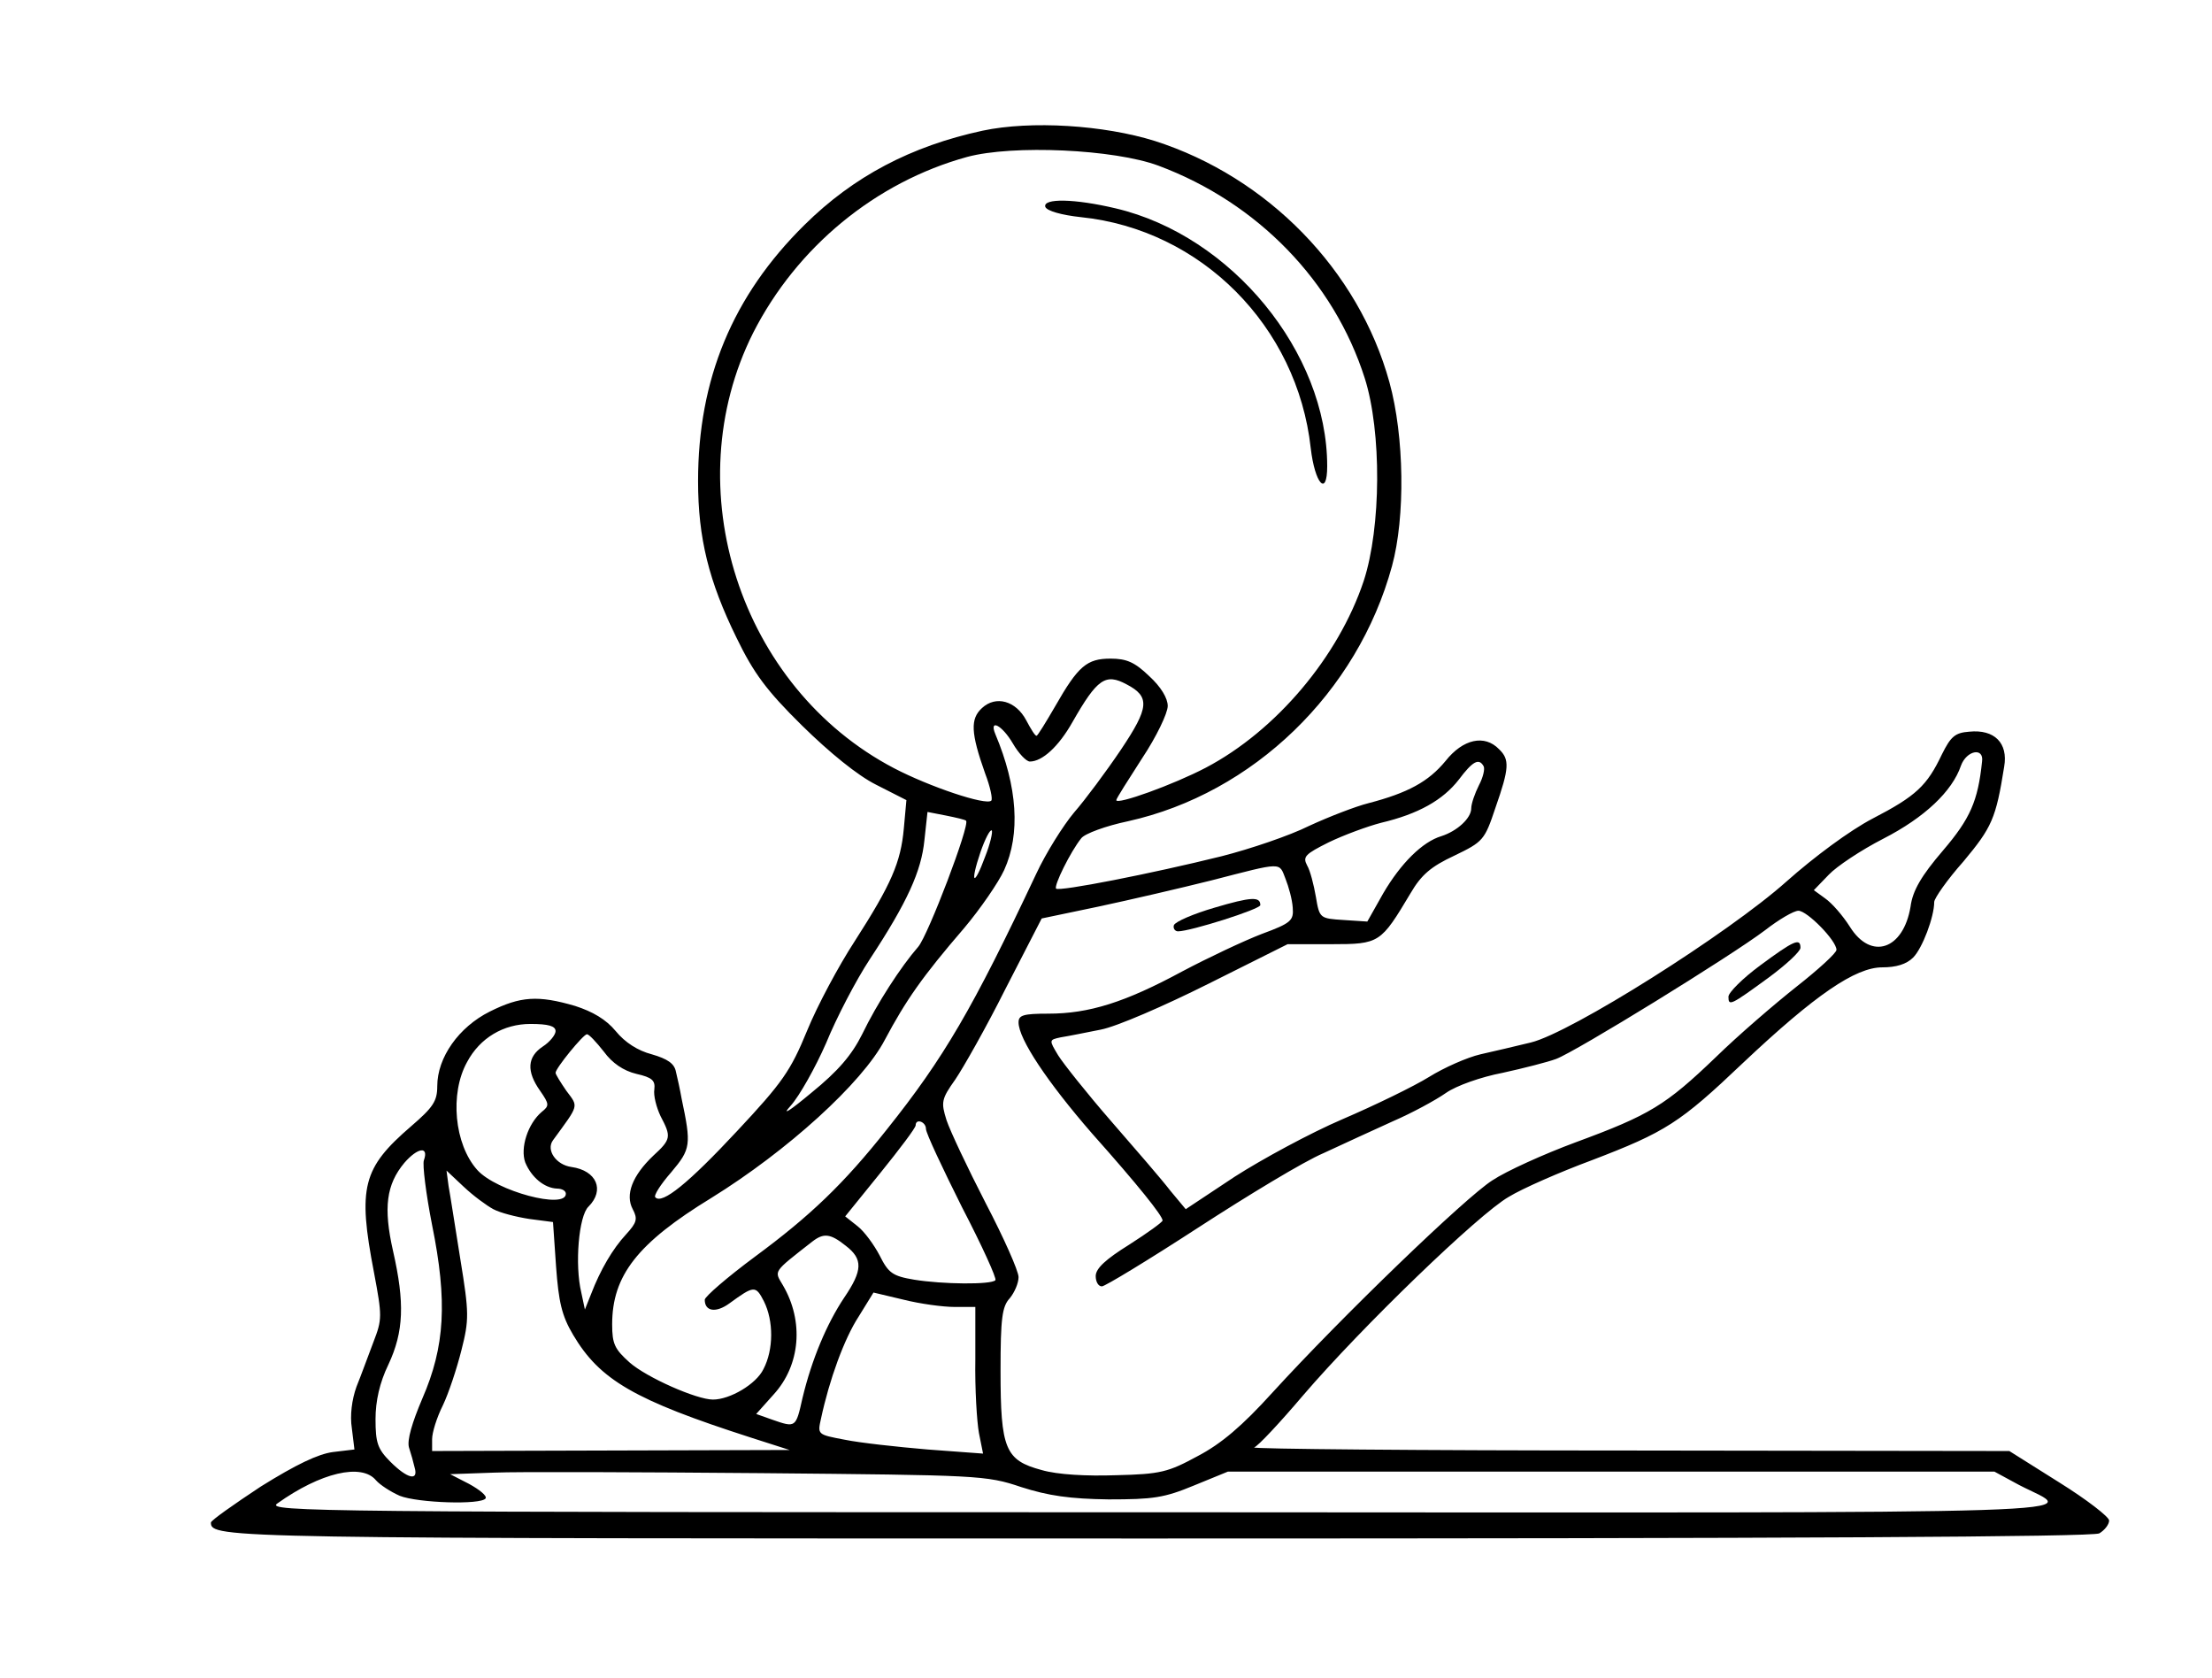
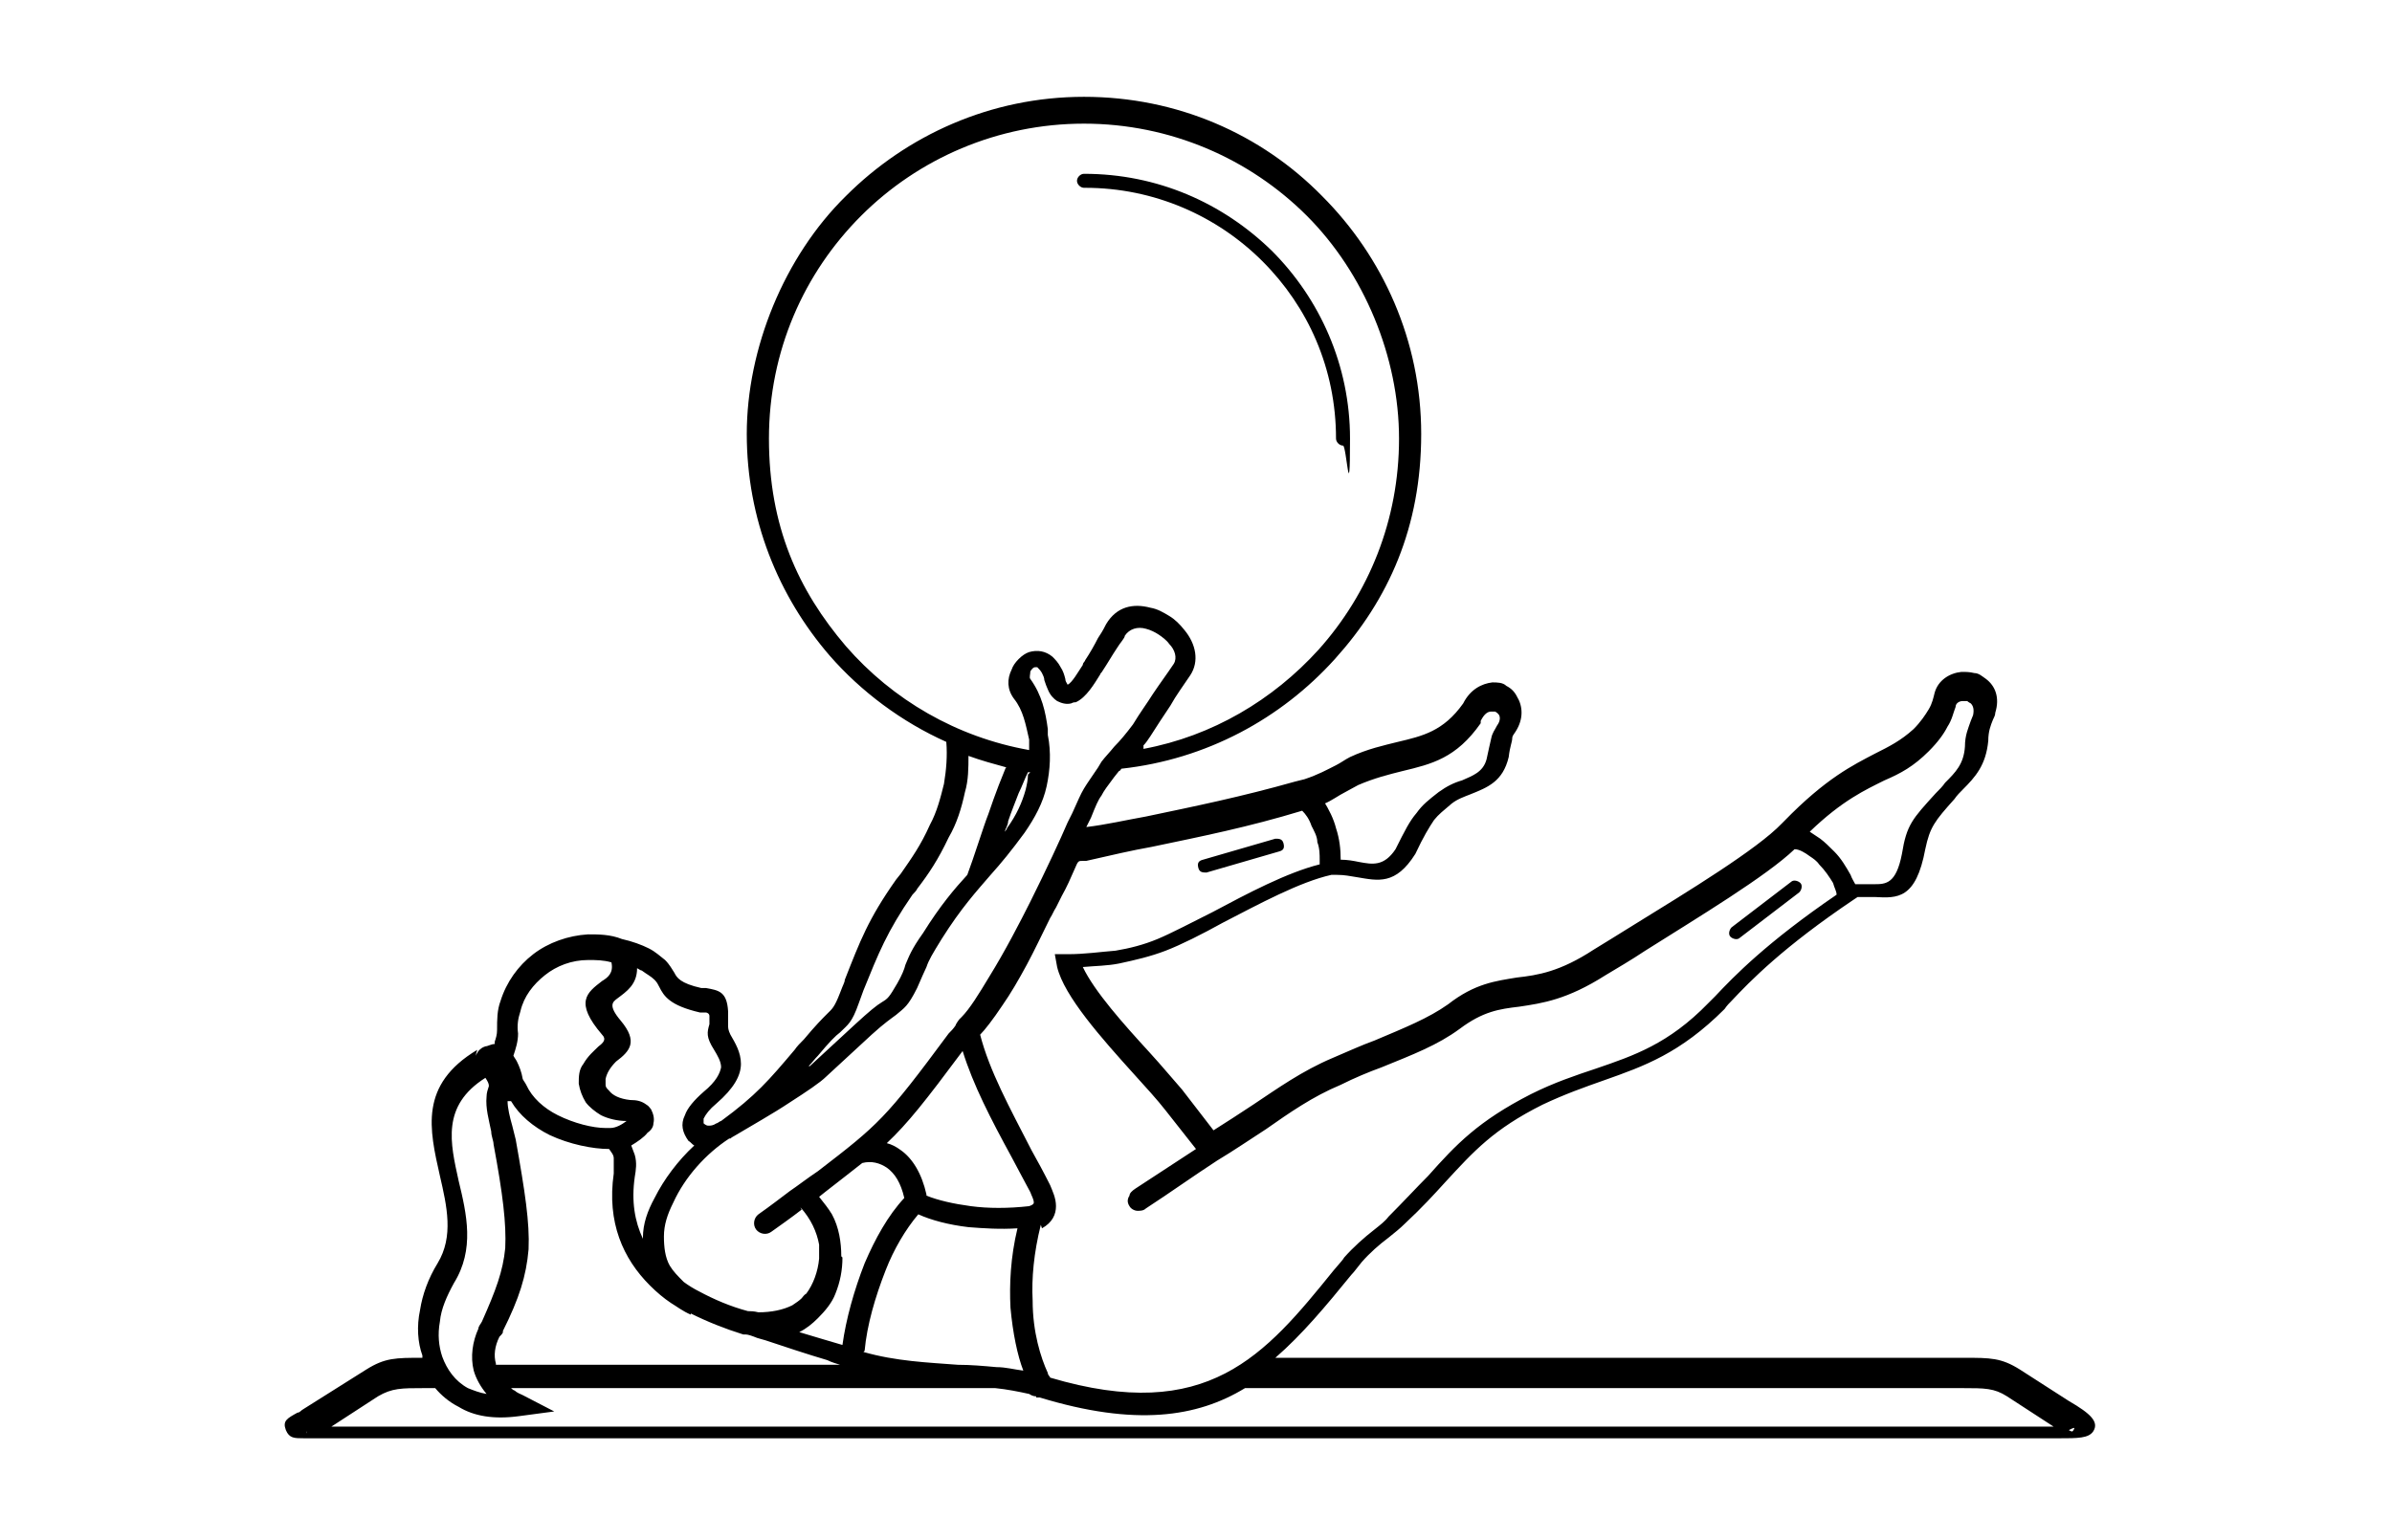
- <svg xmlns="http://www.w3.org/2000/svg" version="1.0" width="430pt" height="326pt" viewBox="0 0 430 326" preserveAspectRatio="xMidYMid meet">
-   <g transform="translate(0,326) scale(0.1,-0.1)" fill="#000000" stroke="none">
-     <path d="M1910 3006 c-139 -30 -251 -89 -346 -183 -140 -138 -207 -300 -207 -498 0 -111 21 -195 75 -305 33 -68 58 -102 127 -170 54 -53 108 -97 144 -115 l59 -30 -5 -55 c-6 -66 -24 -108 -96 -220 -30 -46 -72 -124 -92 -173 -32 -78 -48 -101 -136 -195 -95 -102 -146 -143 -159 -129 -4 3 10 25 31 49 38 45 39 53 20 143 -3 17 -8 40 -11 52 -3 16 -16 25 -47 34 -27 7 -52 23 -70 45 -19 23 -45 38 -79 49 -72 21 -106 19 -166 -11 -60 -30 -102 -89 -102 -145 0 -29 -8 -41 -51 -78 -94 -81 -104 -118 -72 -284 16 -85 16 -91 -1 -135 -10 -26 -24 -65 -33 -87 -9 -25 -13 -56 -9 -81 l5 -41 -42 -5 c-29 -4 -71 -24 -140 -67 -53 -35 -97 -66 -97 -70 0 -31 23 -31 1838 -31 1231 0 1820 3 1833 10 10 6 19 17 19 25 0 7 -44 41 -97 74 l-97 61 -741 1 c-407 0 -734 3 -727 6 7 2 50 48 95 101 114 133 342 353 400 386 26 16 99 48 161 71 144 55 172 73 294 189 141 133 219 186 271 186 27 0 47 6 60 19 18 18 41 79 41 108 0 7 25 43 57 79 55 66 63 83 79 184 8 46 -19 73 -68 68 -28 -2 -36 -10 -53 -44 -29 -61 -50 -81 -135 -125 -44 -23 -113 -74 -167 -122 -113 -101 -419 -294 -497 -313 -28 -7 -72 -17 -98 -23 -26 -6 -71 -26 -100 -44 -29 -18 -105 -55 -168 -82 -63 -27 -157 -78 -210 -112 l-95 -63 -30 36 c-16 21 -68 81 -115 135 -47 54 -93 112 -103 128 -18 30 -18 30 5 35 13 2 48 9 78 15 31 6 123 46 209 89 l154 77 85 0 c94 0 96 2 154 99 21 36 40 52 85 73 56 27 59 30 80 93 27 77 28 94 7 114 -28 29 -70 20 -104 -23 -33 -40 -73 -62 -150 -82 -24 -6 -76 -26 -115 -44 -38 -19 -115 -45 -170 -59 -137 -34 -316 -69 -322 -63 -5 5 28 72 49 98 7 9 48 24 91 33 243 54 446 250 513 496 26 95 24 252 -5 357 -60 218 -237 399 -456 469 -99 31 -241 40 -335 20z m342 -68 c193 -72 341 -225 401 -413 33 -104 32 -290 -2 -394 -49 -147 -170 -291 -307 -363 -63 -33 -174 -73 -174 -63 0 3 23 39 50 81 28 42 50 88 50 102 0 15 -13 37 -36 58 -28 27 -44 34 -75 34 -46 0 -63 -14 -108 -93 -18 -31 -34 -57 -36 -57 -3 0 -11 13 -20 30 -20 38 -59 49 -86 24 -23 -21 -22 -48 6 -127 10 -26 15 -50 12 -53 -10 -10 -120 27 -189 63 -300 157 -425 545 -274 846 85 167 238 293 416 342 89 24 286 15 372 -17z m-62 -1008 c46 -24 44 -45 -11 -127 -29 -43 -70 -98 -91 -122 -21 -25 -55 -79 -74 -120 -123 -261 -179 -357 -290 -496 -84 -106 -149 -168 -256 -247 -54 -40 -98 -78 -98 -84 0 -23 22 -26 48 -7 48 35 51 35 67 4 19 -38 19 -94 -1 -132 -14 -29 -65 -59 -98 -59 -32 0 -129 43 -162 72 -29 26 -34 36 -34 74 0 95 49 158 193 246 147 91 293 223 337 307 41 77 73 123 154 217 32 38 67 89 78 113 32 70 26 162 -17 264 -13 31 13 18 34 -18 11 -19 26 -35 33 -35 24 0 56 29 83 77 48 84 64 95 105 73z m1663 -150 c-8 -77 -23 -111 -76 -173 -42 -49 -59 -78 -63 -109 -14 -84 -77 -105 -118 -39 -14 22 -35 46 -48 55 l-22 16 29 30 c15 16 63 48 106 70 80 41 134 92 151 142 11 30 45 36 41 8z m-969 -9 c3 -5 -1 -22 -9 -37 -8 -16 -15 -36 -15 -45 0 -19 -27 -44 -58 -54 -37 -11 -79 -53 -113 -111 l-31 -55 -46 3 c-46 3 -47 3 -54 45 -4 23 -11 51 -17 61 -9 17 -4 22 42 45 29 14 75 31 102 38 72 17 120 44 151 84 27 36 39 42 48 26z m-1006 -106 c8 -8 -74 -223 -93 -245 -34 -39 -80 -110 -109 -170 -20 -40 -46 -71 -99 -114 -42 -35 -59 -46 -40 -25 17 19 48 74 69 122 20 49 58 122 85 163 73 111 100 171 106 231 l6 55 36 -7 c20 -4 37 -8 39 -10z m37 -70 c-22 -60 -30 -53 -9 9 9 26 19 45 22 42 2 -3 -3 -26 -13 -51z m584 -43 c6 -15 13 -40 14 -56 2 -25 -3 -30 -60 -51 -34 -13 -104 -46 -155 -73 -111 -60 -181 -82 -260 -82 -49 0 -58 -3 -58 -17 0 -32 56 -116 143 -216 90 -101 137 -160 137 -169 0 -3 -29 -24 -65 -47 -45 -28 -65 -46 -65 -61 0 -11 5 -20 12 -20 6 0 90 51 187 114 97 63 206 129 244 145 37 17 97 45 135 62 37 16 83 41 103 55 20 14 68 31 110 39 41 9 88 21 104 27 38 14 340 200 406 250 27 21 56 38 65 38 17 0 74 -58 74 -76 0 -6 -35 -38 -77 -71 -43 -34 -114 -95 -158 -138 -97 -93 -128 -112 -272 -165 -62 -23 -135 -56 -162 -74 -52 -33 -292 -264 -428 -413 -58 -64 -99 -99 -145 -123 -57 -31 -72 -35 -158 -37 -58 -2 -114 1 -145 10 -71 19 -80 41 -80 193 0 102 3 125 18 141 9 11 17 29 17 41 0 12 -29 77 -64 144 -35 68 -69 140 -76 161 -11 35 -10 41 17 79 15 22 60 101 98 177 l70 136 110 23 c61 13 160 36 220 51 140 36 131 36 144 3z m-1419 -296 c0 -7 -11 -21 -25 -30 -30 -20 -32 -48 -5 -86 18 -26 18 -29 3 -41 -27 -23 -42 -70 -32 -98 12 -29 37 -50 62 -51 9 0 17 -4 17 -10 0 -31 -135 5 -172 46 -45 50 -54 149 -20 210 25 47 71 74 123 74 35 0 49 -4 49 -14z m94 -40 c16 -22 38 -37 63 -43 31 -7 37 -13 35 -30 -2 -12 4 -35 12 -52 21 -40 21 -45 -14 -77 -41 -39 -55 -76 -40 -104 10 -19 8 -26 -13 -49 -26 -28 -50 -69 -68 -116 l-12 -30 -7 33 c-13 54 -5 149 14 167 32 32 16 70 -33 77 -30 4 -50 33 -36 52 51 70 50 64 26 96 -11 16 -21 32 -21 35 0 9 54 75 61 75 4 0 18 -15 33 -34z m626 -150 c0 -8 32 -76 70 -152 39 -75 68 -139 65 -142 -8 -9 -103 -8 -158 1 -42 7 -50 13 -67 47 -11 21 -30 47 -43 57 l-24 19 68 84 c38 47 69 88 69 93 0 14 20 7 20 -7z m-976 -61 c-3 -8 4 -65 16 -126 30 -148 25 -236 -19 -337 -20 -47 -30 -81 -26 -95 4 -12 9 -30 11 -39 8 -27 -14 -22 -47 11 -25 25 -29 37 -29 83 0 35 8 71 25 106 30 64 32 120 9 221 -19 84 -13 129 22 171 26 30 48 33 38 5z m135 -95 c13 -7 44 -15 70 -19 l46 -6 6 -87 c5 -68 11 -95 33 -132 52 -88 119 -127 346 -200 l75 -24 -347 -1 -348 -1 0 23 c0 13 9 42 21 66 11 23 27 71 36 107 15 59 15 72 -2 176 -10 62 -20 127 -23 143 l-4 30 33 -31 c19 -18 45 -37 58 -44z m685 -71 c34 -26 33 -48 -3 -101 -34 -51 -63 -120 -81 -195 -13 -58 -13 -58 -59 -42 l-31 11 34 38 c52 57 59 142 18 212 -17 29 -21 24 57 85 22 17 35 16 65 -8z m212 -119 l40 0 0 -102 c-1 -57 3 -121 7 -143 l8 -40 -108 8 c-59 5 -132 13 -161 19 -53 10 -53 10 -46 41 16 75 45 155 73 198 l29 47 59 -14 c32 -8 76 -14 99 -14z m-1125 -337 c8 -9 28 -22 46 -30 35 -14 159 -18 167 -5 3 5 -12 17 -32 28 l-37 19 85 3 c47 2 281 1 520 -1 421 -4 437 -4 505 -27 53 -17 95 -23 170 -24 87 0 108 3 166 27 l66 27 745 0 745 0 48 -26 c111 -58 248 -54 -1660 -53 -1649 0 -1749 1 -1726 17 84 60 164 79 192 45z" />
-     <path d="M2032 2858 c3 -8 32 -16 69 -20 234 -24 421 -212 447 -449 8 -69 32 -96 32 -35 0 221 -186 448 -411 501 -80 19 -142 20 -137 3z" />
-     <path d="M2361 1496 c-41 -12 -76 -27 -79 -34 -2 -6 2 -12 8 -12 24 0 160 43 160 51 0 17 -18 16 -89 -5z" />
-     <path d="M3422 1384 c-34 -25 -62 -53 -62 -61 0 -19 4 -17 78 37 34 25 62 51 62 58 0 20 -13 14 -78 -34z" />
-   </g>
+ <svg xmlns="http://www.w3.org/2000/svg" id="Calque_1" data-name="Calque 1" version="1.1" viewBox="0 0 205 132">
+   <defs>
+     <style>
+       .cls-1 {
+         fill: #000;
+         stroke-width: 0px;
+       }
+     </style>
+   </defs>
+   <path class="cls-1" d="M109.3,71.9c.3,0,.6,0,.7.4s0,.6-.4.7l-6.2,1.8c-.3,0-.6,0-.7-.4s0-.6.4-.7l6.2-1.8ZM68.7,103.7c-.9.7-1.9,1.4-2.6,1.9-.4.3-1,.2-1.3-.2-.3-.4-.2-1,.2-1.3,1-.7,1.9-1.4,2.7-2,.6-.4,1.5-1.1,2.4-1.7,5.2-4,5.8-4.5,11.2-11.8.2-.2.4-.4.6-.7h0c0-.1.3-.5.3-.5l.2-.2c.7-.7,1.5-2,2.4-3.5,1.3-2.1,2.6-4.6,3.5-6.4,1.4-2.8,2.6-5.4,3.2-6.8l.4-.8c.5-1.1.7-1.6,1-2.1.3-.5.6-.9,1.2-1.8l.3-.5c.3-.4.7-.8,1.1-1.3.5-.5,1-1.1,1.6-1.9.6-1,1.2-1.8,1.7-2.6.6-.9,1.2-1.7,1.8-2.6.3-.5.1-1.2-.4-1.7-.2-.3-.6-.6-.9-.8-.3-.2-.7-.4-1.1-.5-.7-.2-1.4,0-1.8.6,0,.2-.4.6-.7,1.1-.4.6-.8,1.3-1.2,1.9-.1.2-.2.2-.2.3-.5.8-1.2,2-2.1,2.4-.1,0-.2,0-.4.1-.4.1-.8,0-1.2-.2-.3-.2-.6-.5-.8-1-.1-.2-.2-.5-.3-.8,0-.2-.1-.4-.2-.6-.1-.2-.3-.4-.4-.5,0,0-.1,0-.2,0,0,0-.1,0-.2.1,0,0-.2.2-.2.3,0,.2-.1.5,0,.6,1,1.4,1.3,2.8,1.5,4.3,0,.1,0,.2,0,.5.3,1.5.2,3-.1,4.4-.3,1.4-1,2.7-1.9,4-1.1,1.5-2,2.6-2.9,3.6-1.2,1.4-2.5,2.8-4.2,5.5h0c-.8,1.3-1.1,1.8-1.3,2.4-.2.4-.4.9-.8,1.8-.8,1.6-1.1,1.7-1.8,2.3-.4.3-1,.7-2.1,1.7h0l-3.9,3.6h0c-.5.5-1.7,1.3-3.1,2.2-1.5,1-3.3,2-4.8,2.9h0c0,0-.2.1-.3.2h-.1c-2,1.3-3.8,3.3-4.8,5.5-.5,1-.8,1.9-.8,2.9,0,.9.1,1.8.5,2.5.3.5.7.9,1.2,1.4.4.3.9.6,1.3.8h0c1.3.7,2.7,1.3,4.2,1.7h0c.2,0,.5,0,.9.1,1.1,0,2.1-.2,2.9-.6.3-.2.6-.4.8-.6.1-.1.2-.3.4-.4.6-.8,1-1.9,1.1-3,0-.1,0-.2,0-.4,0-.3,0-.5,0-.8-.2-1.1-.7-2.2-1.6-3.2h0,0ZM59.2,112.7h0c-.7-.3-1.2-.7-1.7-1-.6-.4-1.2-.9-1.8-1.5-2.3-2.3-3.7-5.4-3.1-9.6,0-.4,0-.9,0-1.3,0-.3-.2-.5-.4-.8-1.4,0-3.4-.4-5.1-1.2-1.4-.7-2.6-1.7-3.3-2.9,0,0-.2,0-.3,0,0,.6.2,1.4.4,2.1.1.4.2.8.3,1.2.8,4.5,1.2,7.1,1.1,9.4-.2,2.3-.8,4.2-2.2,7h0c0,0,0,.1,0,.1,0,.1-.2.3-.3.4-.4.8-.5,1.6-.3,2.3,0,0,0,0,0,.1h29.5c-.3-.1-.7-.2-1.1-.4-1.7-.5-3.8-1.2-5.3-1.7l-.7-.2c-.5-.2-.8-.3-1-.3,0,0-.2,0-.2,0-1.6-.5-3.1-1.1-4.5-1.8h0ZM55.1,106.1c0-1.2.4-2.3,1-3.4.8-1.6,2-3.2,3.4-4.5-.2-.1-.3-.3-.5-.4-.5-.7-.7-1.4-.3-2.2.2-.6.8-1.3,1.6-2,1.1-.9,1.4-1.6,1.5-2.1,0-.5-.3-1-.6-1.5-.7-1.1-.6-1.5-.4-2.2,0-.2,0-.4,0-.7,0-.2-.2-.3-.3-.3-.2,0-.3,0-.5,0-2.6-.6-3.1-1.4-3.5-2.2-.1-.2-.2-.4-.4-.6-.3-.3-.7-.5-1.1-.8-.1,0-.2-.1-.4-.2,0,1.4-.9,2-1.7,2.6-.4.3-.8.6.3,1.9,1.5,1.8.8,2.6-.4,3.5-.5.5-.8,1-.9,1.5,0,.2,0,.4,0,.5,0,.2.1.3.3.5.3.4.9.7,1.8.8.6,0,1,.1,1.4.4.2.1.3.3.4.4.2.4.3.8.2,1.2,0,.3-.2.6-.5.8-.3.4-.9.8-1.4,1.1.1.3.2.5.3.8.2.7.1,1.3,0,1.9-.3,2.1,0,3.8.7,5.3h0ZM92.9,16.1c-.3,0-.6-.3-.6-.6s.3-.6.6-.6c6.3,0,11.9,2.5,16.1,6.6,4.1,4.1,6.7,9.8,6.7,16.1s-.3.6-.6.6-.6-.3-.6-.6c0-6-2.4-11.3-6.3-15.2-3.9-3.9-9.3-6.3-15.2-6.3h0ZM41.9,93.1c0-.2-.1-.4-.3-.7-3.8,2.4-3,5.6-2.3,8.8.7,2.9,1.4,5.9-.4,8.8-.6,1.1-1.1,2.2-1.2,3.3-.2,1.1-.1,2.1.2,3,.4,1.1,1.1,2.1,2.2,2.7.5.2,1,.4,1.6.5-.5-.6-.9-1.3-1.1-2-.3-1.2-.1-2.5.4-3.6,0-.2.2-.4.3-.6,1.2-2.7,1.8-4.3,2-6.3.1-2.1-.2-4.6-1-8.9h0c0-.3-.2-.7-.2-1.1-.2-1-.5-2-.4-3,0-.3.1-.6.2-.9h0ZM40.7,90.7c0-.2.2-.4.3-.6.2-.2.3-.3.6-.4.2,0,.5-.2.8-.2,0,0,0,0,0-.2.1-.3.2-.6.2-1,0-.9,0-1.7.3-2.5.5-1.6,1.5-3,2.8-4,1.3-1,3-1.6,4.7-1.7.9,0,1.9,0,2.9.4h0c.9.2,1.7.5,2.3.8.6.3,1,.7,1.4,1h0c.4.4.6.8.8,1.1.2.4.5.9,2.3,1.3.1,0,.2,0,.4,0,1.1.2,1.8.3,1.9,2,0,.5,0,.9,0,1.2,0,.2,0,.4.2.8.4.7.9,1.5.9,2.5,0,1-.6,2.1-2.1,3.4-.6.5-.9.9-1.1,1.3,0,.2,0,.3,0,.4,0,0,.2.2.4.2h0c.2,0,.4,0,.7-.2.1,0,.3-.2.4-.2,3-2.2,4.1-3.5,6.3-6.1.2-.3.5-.6.8-.9h0c1-1.2,1.6-1.8,2-2.2.4-.4.6-.5,1.1-1.8.3-.8.4-.9.4-1.1,1.3-3.3,2-5.2,4.4-8.6l.4-.5c.9-1.3,1.7-2.4,2.5-4.2h0c.6-1.1.9-2.3,1.2-3.5.2-1.2.3-2.4.2-3.6-3.8-1.7-7.3-4.3-10-7.4-4.4-5.1-7.1-11.7-7.1-19s3.2-15.2,8.5-20.4c5.2-5.2,12.4-8.5,20.4-8.5s15.2,3.2,20.4,8.5c5.2,5.2,8.5,12.4,8.5,20.4s-2.8,14.2-7.4,19.3c-4.6,5.1-11,8.6-18.3,9.4,0,0-.1.2-.2.2l-.4.5c-.6.8-.9,1.2-1.1,1.6-.3.4-.5.9-.9,1.9l-.4.8h0c1.7-.2,3.4-.6,5.1-.9,4.3-.9,8.2-1.7,12.8-3l.8-.2c1.2-.4,1.9-.8,2.7-1.2.4-.2.8-.5,1.2-.7h0c1.5-.7,2.9-1,4.1-1.3,2.1-.5,3.9-.9,5.6-3.3.6-1.2,1.6-1.7,2.5-1.8.4,0,.9,0,1.2.3.4.2.7.5.9.9.5.8.6,1.9-.1,3-.2.3-.3.4-.3.6,0,.3-.2.7-.3,1.6h0c-.5,2.1-1.8,2.6-3.3,3.2-.5.2-1.1.4-1.6.8-.7.6-1.1.9-1.5,1.4-.4.6-.9,1.4-1.6,2.9h0c0,0,0,0,0,0-1.7,2.7-3.2,2.3-5,2-.6-.1-1.1-.2-1.7-.2h-.5c-2.7.6-6.2,2.5-9.3,4.1-1.8,1-3.6,1.9-4.9,2.4-1.3.5-2.6.8-4,1.1-1,.2-2,.2-3.1.3,1,2.1,3.5,4.9,5.7,7.3,1.1,1.2,2,2.3,2.8,3.2h0l2.7,3.5c1.1-.7,2.2-1.4,3.4-2.2,2.1-1.4,4.2-2.9,6.8-4,1.4-.6,2.5-1.1,3.6-1.5,2.6-1.1,4.6-1.9,6.3-3.1h0c2.3-1.8,4.1-2,5.9-2.3,1.8-.2,3.7-.5,6.6-2.4h0c1-.6,2.1-1.3,3.4-2.1,4.7-2.9,10.6-6.5,12.7-8.7l.2-.2h0c3.6-3.7,5.9-4.8,7.8-5.8,1.2-.6,2.2-1.1,3.3-2.1.6-.6,1-1.2,1.3-1.7s.4-1,.5-1.4c.3-1.1,1.3-1.7,2.3-1.8.4,0,.7,0,1.1.1.4,0,.7.3,1,.5.8.6,1.2,1.6.8,2.9,0,.2-.1.4-.2.6-.2.5-.4,1-.4,1.8-.2,2.1-1.1,3.1-2.2,4.2-.2.2-.5.5-.7.8h0c-1.7,1.9-2.1,2.4-2.5,4.3h0c-.8,4.3-2.4,4.2-4.3,4.1-.5,0-1,0-1.5,0l-.3.2c-6.1,4.1-8.9,7-10.5,8.7-.2.2-.4.4-.6.7-3.8,3.8-6.9,4.9-10.3,6.1-1.7.6-3.4,1.2-5.3,2.1-4.2,2.1-5.9,4-8.3,6.6-1,1.1-2,2.2-3.5,3.6-.4.4-.9.8-1.4,1.2-.8.6-1.6,1.3-2.3,2.1-.7.9-.8,1-.9,1.1-2.2,2.7-4.2,5.1-6.5,7.1h59c2.3,0,3.2,0,4.8,1l4.2,2.7h0c1.9,1.1,2.6,1.8,2.1,2.6-.4.6-1.3.6-3,.6,0,0,.1,0-.9,0H26.1c-.9,0-1.3,0-1.6-.7-.3-.8.1-1,1-1.5.2,0,.3-.2.5-.3l5.4-3.4c1.6-1,2.5-1,4.8-1,0,0,0-.2,0-.2-.4-1.1-.5-2.5-.2-3.9.2-1.3.7-2.7,1.5-4,1.4-2.3.8-4.9.2-7.5-.9-4-1.8-7.8,3.2-10.8h0ZM44,90.5c.1.2.2.3.3.5.2.4.4.9.5,1.5.1.2.2.3.3.5.5,1.1,1.5,2,2.7,2.6,1.4.7,3,1.1,4.1,1.1h.4s0,0,0,0h0c.5,0,1-.3,1.4-.6-.8,0-1.6-.2-2.2-.5-.5-.3-1-.7-1.3-1.1-.3-.5-.5-1-.6-1.6,0-.6,0-1.2.4-1.7h0c.4-.7.9-1.1,1.3-1.5.4-.3.7-.6.3-1-2.4-2.8-1.3-3.6,0-4.6.5-.3,1-.7.8-1.6-.7-.2-1.3-.2-2-.2-1.4,0-2.7.5-3.7,1.3-1,.8-1.8,1.8-2.1,3.1-.2.6-.3,1.2-.2,1.9,0,.7-.2,1.3-.4,1.9,0,0,0,.1-.1.2h0ZM43.8,119c0,0,.2.2.3.2.2.2.5.3.7.4l2.7,1.4-3,.4c-2.2.3-3.9,0-5.2-.8-.8-.4-1.5-1-2-1.6h-1c-1.9,0-2.7,0-3.9.7l-4,2.6h147.6l-4-2.6c-1.1-.7-1.9-.7-3.8-.7h-61.5c-4.1,2.5-9.4,3.3-17.6.8h-.3c0,0,0-.1,0-.1-.1,0-.3,0-.6-.2-.9-.2-1.9-.4-2.9-.5,0,0-41.5,0-41.5,0ZM153.5,75.6c.2-.2.6-.1.8.1.2.2.1.6-.1.8l-5.1,3.9c-.2.2-.6.1-.8-.1-.2-.2-.1-.6.1-.8l5.1-3.9ZM74,115.9c2.8.8,5.5.9,8.1,1.1,1.1,0,2.2.1,3.3.2h0c.8,0,1.5.2,2.3.3-.5-1.3-.9-3.2-1.1-5.4-.1-2,0-4.3.6-6.8-1.5.1-2.9,0-4.2-.1-1.7-.2-3.2-.6-4.3-1.1-1.1,1.3-2.1,3-2.8,4.8-.9,2.3-1.6,4.7-1.8,6.9h0ZM79.4,102.5c1,.4,2.3.7,3.8.9,1.5.2,3.2.2,5,0,.3-.1.4-.2.4-.3,0-.3-.2-.6-.3-.9-.5-.9-1-1.9-1.6-3-1.8-3.3-3.3-6.2-4.2-9.1-3.2,4.3-4.7,6.2-6.5,7.9.4.1.8.3,1.2.6,1,.7,1.8,2,2.2,3.8h0c0,0,0,0,0,0ZM89.2,105c-.6,2.4-.8,4.6-.7,6.5,0,2.7.7,4.9,1.3,6.2,0,.2.2.3.2.4,13.5,4,18.4-1.9,24.3-9.2.5-.6.8-.9.9-1.1.8-.9,1.7-1.7,2.6-2.4.5-.4.9-.7,1.2-1.1,1.3-1.3,2.4-2.5,3.4-3.5,2.4-2.7,4.3-4.7,8.8-7,2-1,3.8-1.6,5.6-2.2,3.2-1.1,6.2-2.1,9.6-5.6.2-.2.4-.4.6-.6,1.6-1.7,4.4-4.6,10.4-8.7,0-.3-.2-.6-.3-1-.3-.5-.7-1.1-1.2-1.6-.2-.3-.5-.5-.8-.7-.4-.3-.9-.6-1.3-.6-2.4,2.3-8.2,5.8-12.8,8.7-1.2.8-2.4,1.5-3.4,2.1h0c-3.3,2.1-5.4,2.4-7.4,2.7-1.7.2-3.1.4-5.1,1.9h0c-1.9,1.4-4,2.2-6.7,3.3-1.1.4-2.3.9-3.5,1.5-2.4,1-4.4,2.4-6.4,3.8-1.4.9-2.7,1.8-4.2,2.7-2,1.3-4.1,2.8-6.1,4.1h0c-.2.2-.5.2-.7.2-.3,0-.6-.2-.7-.4h0c-.2-.3-.2-.6,0-.9,0-.2.2-.4.5-.6h0c0,0,5.2-3.4,5.2-3.4l-2.6-3.3h0c-.7-.9-1.7-2-2.7-3.1-2.8-3.1-6-6.7-6.6-9.2l-.2-1.1h1.1c1.5,0,2.8-.2,4.1-.3,1.2-.2,2.4-.5,3.6-1,1.2-.5,2.9-1.4,4.7-2.3,3-1.6,6.4-3.4,9.2-4.1v-.4c0-.4,0-1-.2-1.5,0-.5-.3-1-.5-1.4-.2-.6-.5-1-.8-1.3-4.6,1.4-8.6,2.2-12.9,3.1-1.7.3-3.4.7-5.6,1.2,0,0-.1,0-.3,0h0c-.4,0-.4,0-.7.7-.3.7-.7,1.6-1.1,2.3-.2.4-.4.8-.5,1h0c-.2.3-.3.6-.5.9-.7,1.4-1.3,2.7-2,4-.7,1.3-1.4,2.5-2.1,3.5-.8,1.2-1.5,2.1-1.9,2.5.8,3.1,2.5,6.2,4.4,9.9.5.9,1,1.8,1.6,3,.2.5.5,1.1.5,1.8,0,.7-.3,1.4-1.2,1.9h0ZM155.1,71.3c.3.2.6.4.9.6.4.3.8.7,1.2,1.1.6.6,1,1.3,1.4,2,.1.3.3.6.4.8.6,0,1.1,0,1.6,0,1,0,1.9,0,2.4-2.6h0c.4-2.5.9-3,2.9-5.2h0c.3-.3.6-.6.8-.9.9-.9,1.6-1.6,1.7-3.1,0-1,.3-1.6.5-2.2l.2-.5c.1-.5,0-.8-.2-1,0,0-.2-.1-.3-.2-.1,0-.3,0-.4,0-.3,0-.6.2-.6.5-.2.5-.3,1.1-.7,1.7-.3.6-.8,1.3-1.6,2.1-1.3,1.3-2.4,1.9-3.8,2.5-1.6.8-3.6,1.7-6.4,4.4h0ZM72.2,107.8c0,1.1-.2,2.1-.6,3.1-.3.8-.9,1.5-1.5,2.1-.5.5-1,.9-1.6,1.2,1.3.4,2.7.8,3.7,1.1.3-2.2,1-4.7,1.9-7,.9-2.1,2-4.1,3.4-5.6-.3-1.3-.8-2.1-1.5-2.6-.6-.4-1.3-.6-2.1-.4-.9.7-1.9,1.5-3.2,2.5l-.5.4c.4.5.8,1,1.1,1.5.6,1.1.8,2.4.8,3.6h0ZM88.3,66.2s0,0-.2,0c-.3.6-.5,1.2-.8,1.8-.3.8-.6,1.5-.9,2.4,0,.3-.2.6-.3.9,0,0,.2-.2.2-.3.8-1.1,1.3-2.2,1.6-3.3.1-.4.2-.9.2-1.3h0ZM86.3,65.8c-1.1-.3-2.2-.6-3.3-1,0,1,0,2.1-.3,3.1-.3,1.4-.7,2.7-1.4,3.9-.9,1.9-1.7,3.1-2.7,4.4,0,0,0,.1-.4.5-2.2,3.2-2.9,5-4.2,8.2l-.4,1.1c-.6,1.7-.9,1.8-1.6,2.5-.4.3-.9.8-1.9,2h0c-.3.3-.5.6-.8.9h0c0,0,0,0,.1,0h0s3.9-3.6,3.9-3.6h0c1.2-1.1,1.8-1.6,2.3-1.9.5-.3.6-.4,1.3-1.6.4-.7.6-1.2.7-1.6.3-.7.5-1.3,1.5-2.7h0c1.5-2.4,2.7-3.8,3.8-5,.3-.8.6-1.7.9-2.6.4-1.2.7-2.1.9-2.6.3-.9.6-1.7.9-2.5.2-.5.4-1,.6-1.5h0ZM98,64.2c5.9-1.1,11.1-4.2,15-8.5,4.3-4.8,6.9-11.1,6.9-18.1s-3-14.2-7.9-19.1c-4.9-4.9-11.7-7.9-19.1-7.9s-14.2,3-19.1,7.9c-4.9,4.9-7.9,11.6-7.9,19.1s2.5,13,6.6,17.8c4,4.6,9.5,7.8,15.7,8.9,0-.1,0-.3,0-.4v-.5c-.3-1.3-.5-2.5-1.3-3.5-.6-.8-.6-1.7-.2-2.5.1-.3.3-.6.6-.9.3-.3.6-.5.9-.6.7-.2,1.4-.1,2,.4.2.2.5.5.7.9.2.3.3.6.4,1,0,.2.1.3.2.5,0,0,0,0,0,0,.4-.2.9-1.1,1.3-1.7,0-.2.2-.3.2-.4.4-.6.8-1.3,1.1-1.9.2-.3.4-.6.7-1.2.9-1.5,2.3-1.8,3.8-1.4.6.1,1.1.4,1.6.7.5.3.9.7,1.3,1.2,1,1.2,1.3,2.7.5,3.9-.6.9-1.2,1.7-1.7,2.6-.6.9-1.2,1.8-1.7,2.6h0c-.2.3-.4.6-.6.8h0ZM177.7,122.6c.2-.3,0-.2-.4,0,.2.1.3.2.4,0ZM26.3,122.9c0,.2,0,.2,0,0,0-.2-.1-.3,0,0ZM113.4,68.6c.5.8.9,1.6,1.1,2.4.3.9.4,1.8.4,2.7.6,0,1.1.1,1.6.2,1.1.2,2.1.4,3.1-1.1.8-1.6,1.2-2.4,1.8-3.1.5-.7,1-1.1,1.9-1.8h0c.7-.5,1.3-.8,2-1,.9-.4,1.8-.7,2.1-1.8.2-.9.3-1.4.4-1.8.1-.5.3-.7.5-1.1.3-.4.3-.8.1-1,0,0-.2-.2-.3-.2s-.2,0-.3,0c-.3,0-.6.2-.9.8h0c0,0,0,.2,0,.2-2.1,3-4.2,3.5-6.7,4.1-1.2.3-2.4.6-3.8,1.2-.4.2-.7.4-1.1.6-.6.3-1.1.7-1.8,1h0Z" />
</svg>
